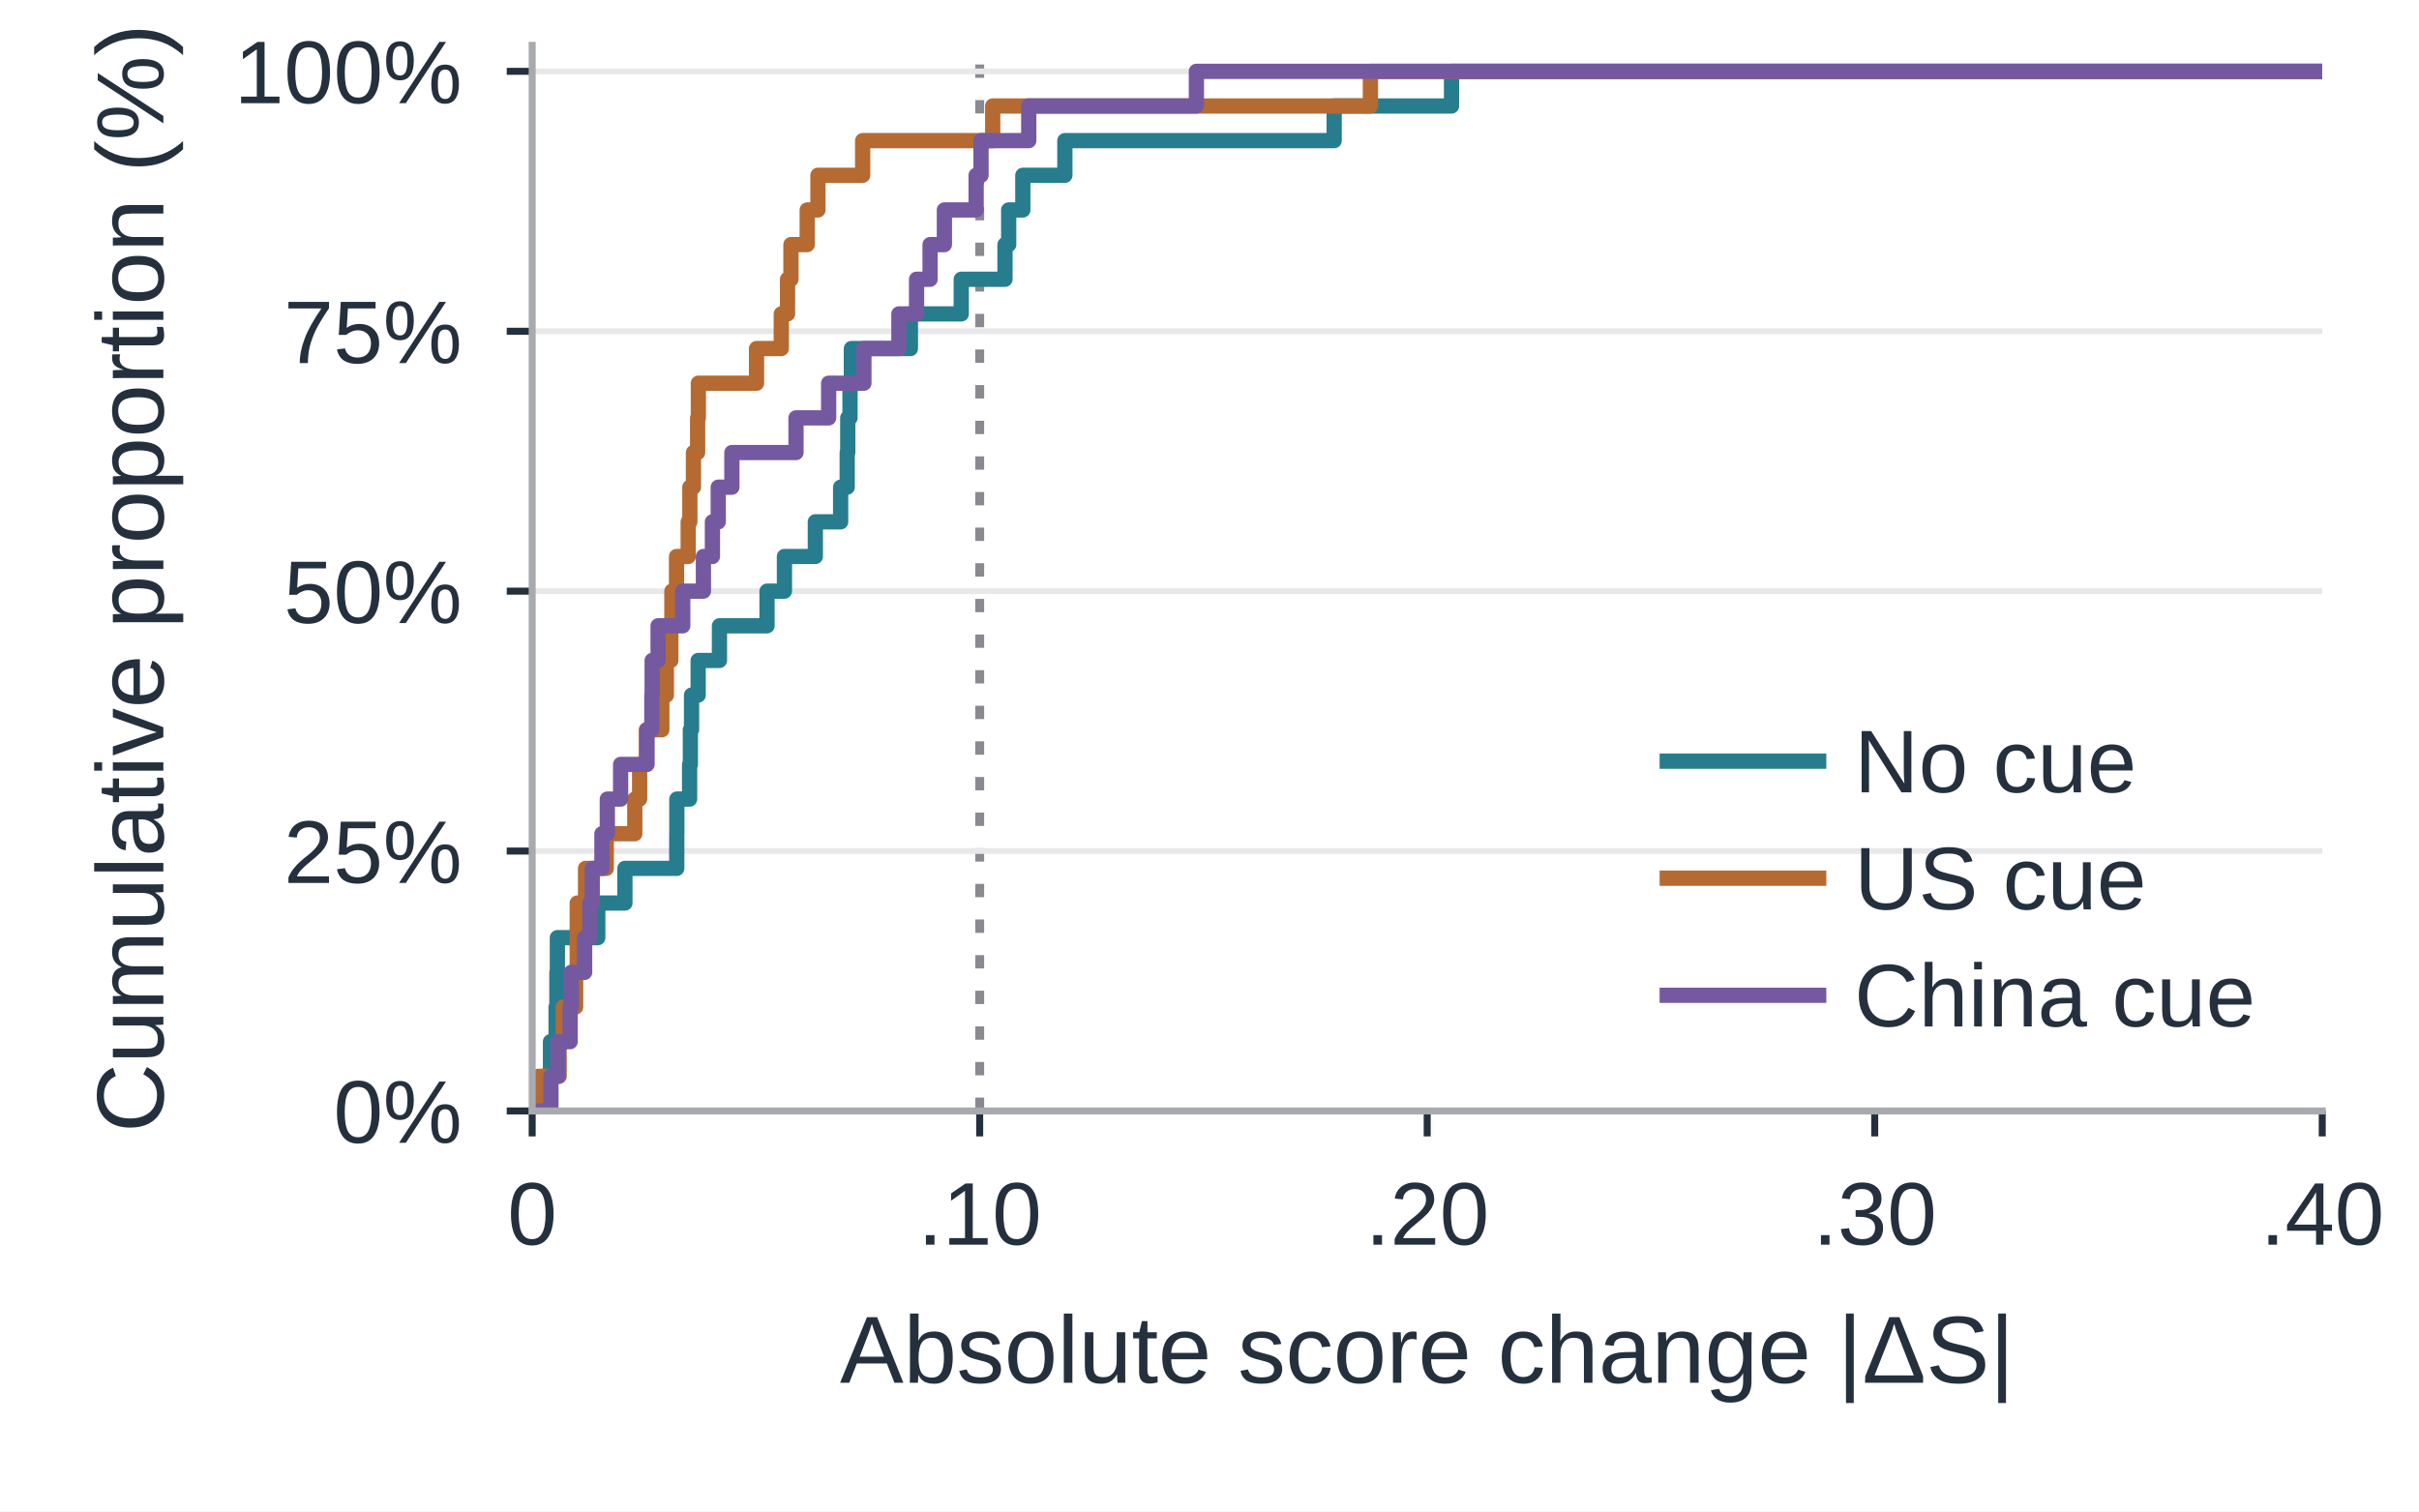
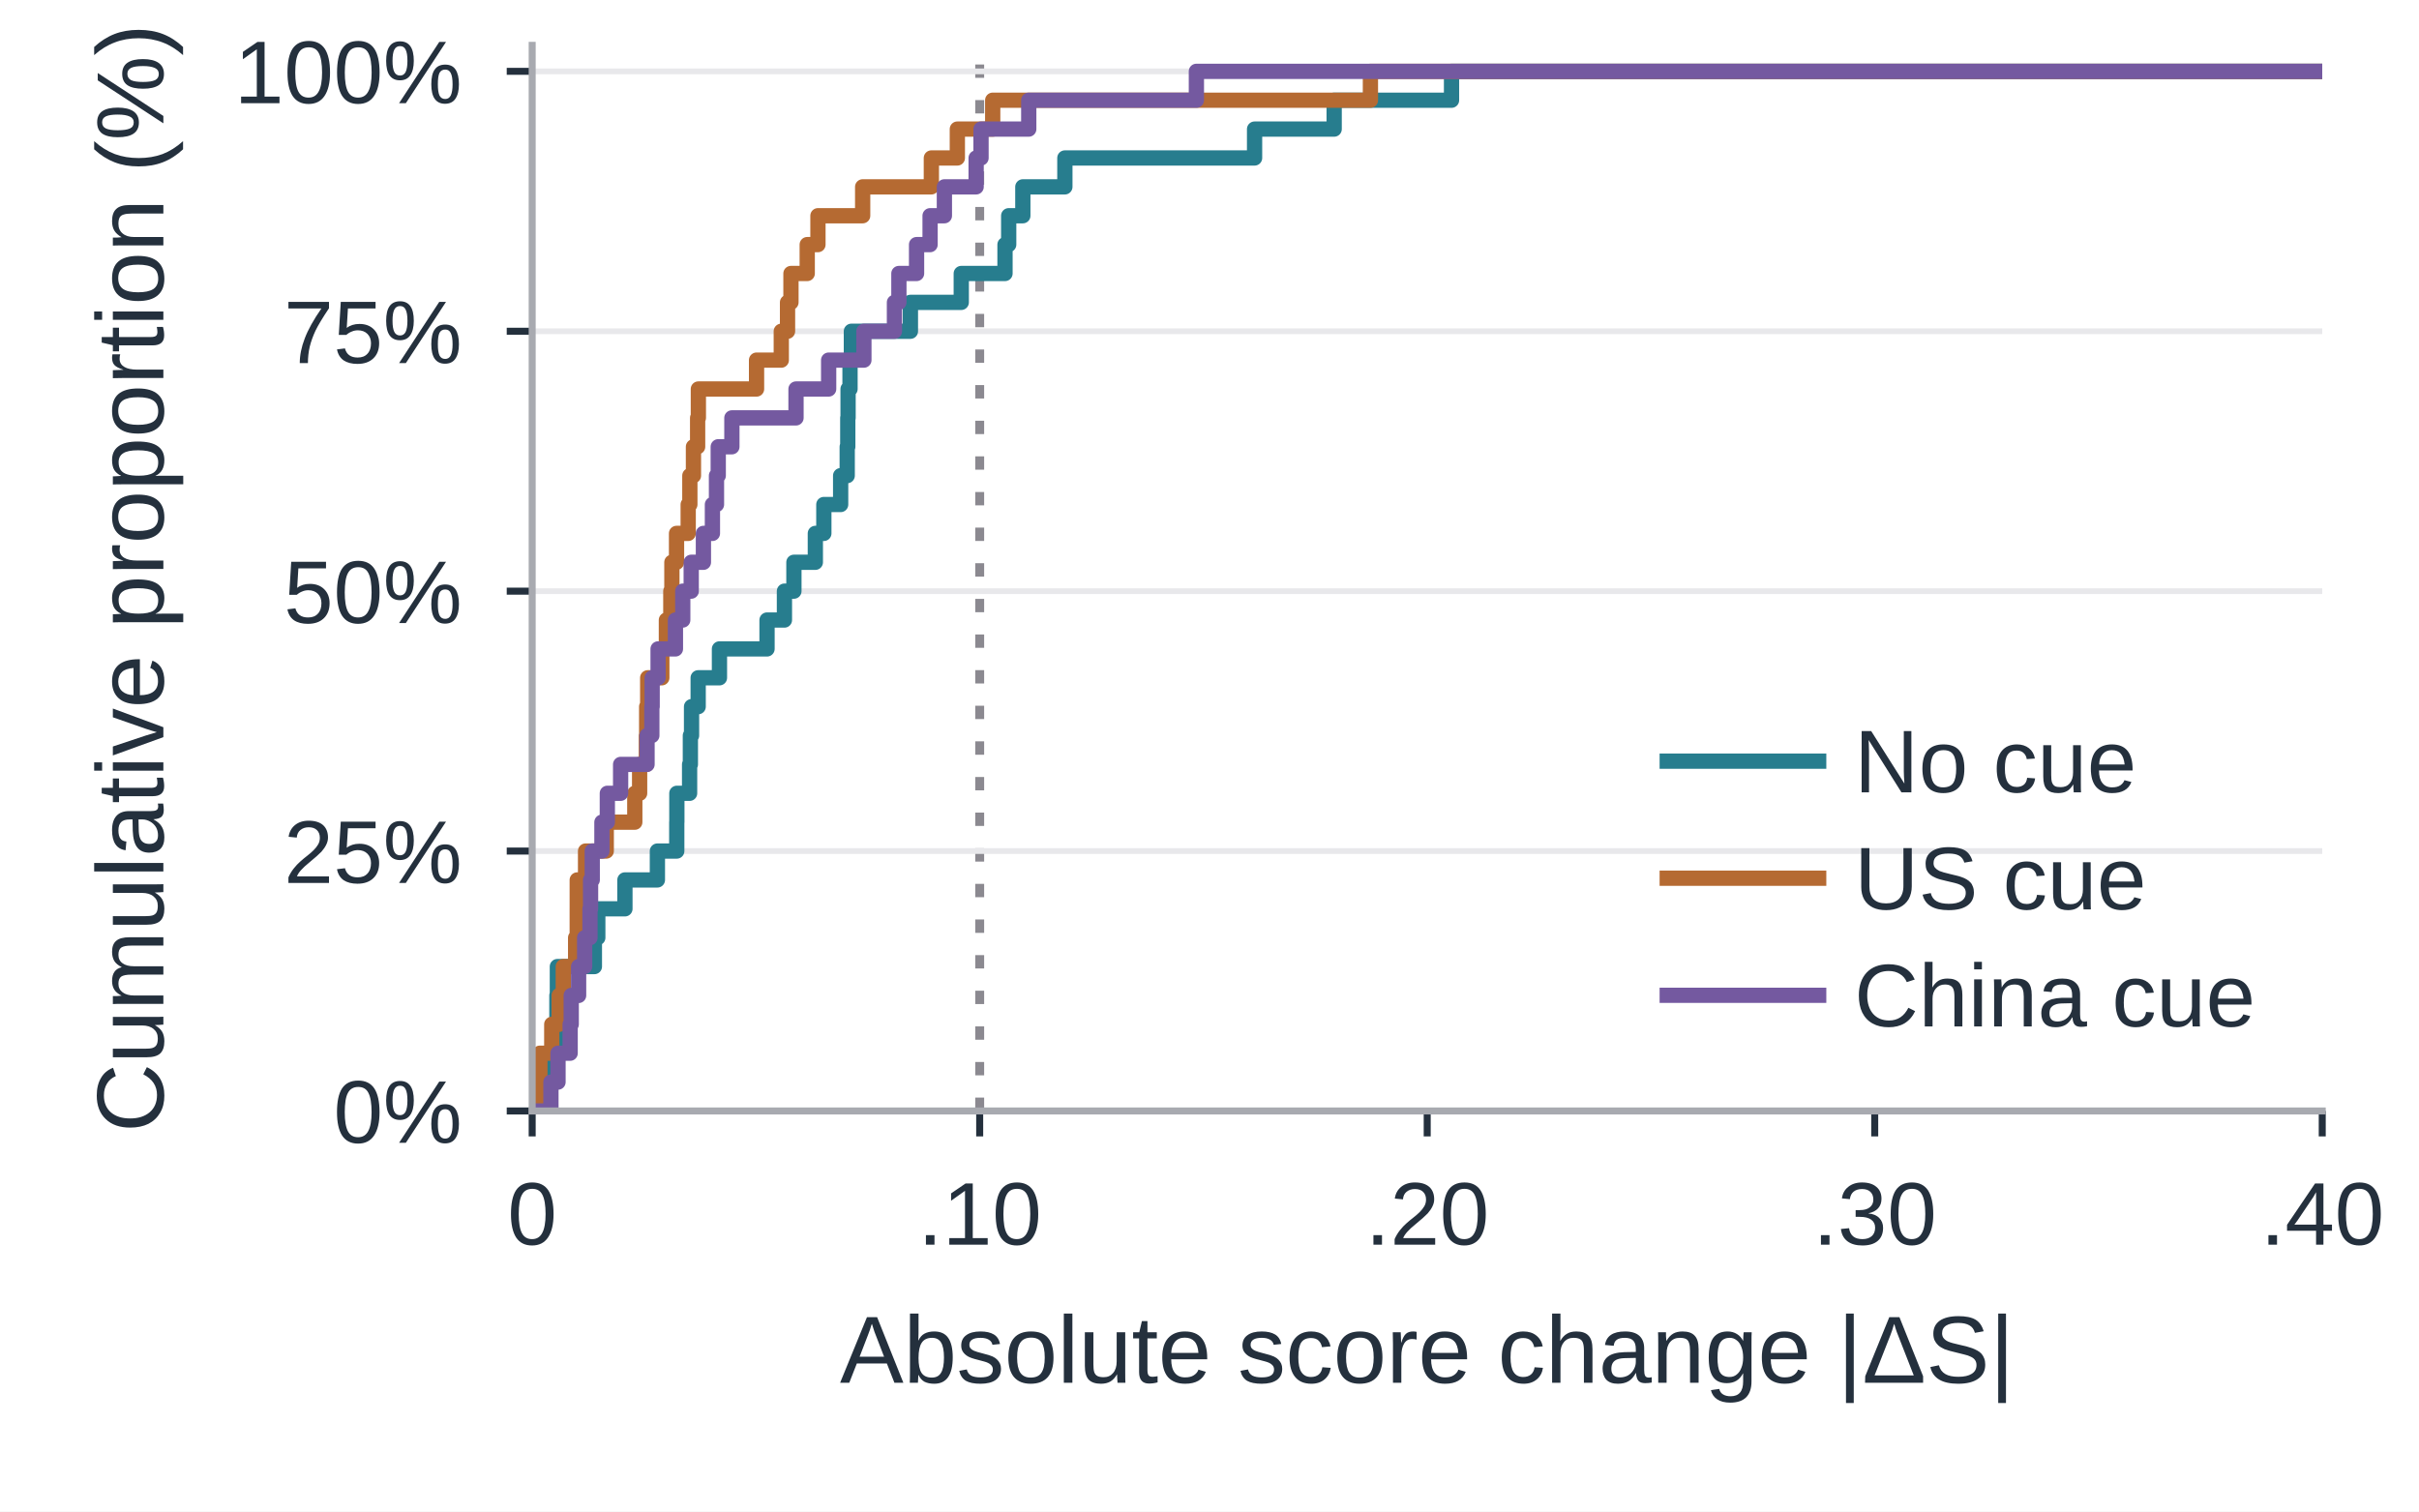
<svg xmlns="http://www.w3.org/2000/svg" xmlns:xlink="http://www.w3.org/1999/xlink" width="190.08pt" height="118.8pt" viewBox="0 0 190.08 118.8" version="1.1">
  <defs>
    <style type="text/css">*{stroke-linejoin: round; stroke-linecap: butt}</style>
  </defs>
  <g id="figure_1">
    <g id="patch_1">
      <path d="M 0 118.8 L 190.08 118.8 L 190.08 0 L 0 0 z " style="fill: #ffffff" />
    </g>
    <g id="axes_1">
      <g id="patch_2">
        <path d="M 41.818 87.318 L 182.477 87.318 L 182.477 3.564 L 41.818 3.564 z " style="fill: #ffffff" />
      </g>
      <g id="line2d_1">
-         <path d="M 76.982 87.318 L 76.982 3.564 " clip-path="url(#p5b6b717dac)" style="fill: none; stroke-dasharray: 1.05,1.75; stroke-dashoffset: 0; stroke: #8b8990; stroke-width: 0.7" />
+         <path d="M 76.982 87.318 L 76.982 3.564 " clip-path="url(#pb91ff52fd8)" style="fill: none; stroke-dasharray: 1.05,1.75; stroke-dashoffset: 0; stroke: #8b8990; stroke-width: 0.7" />
      </g>
      <g id="matplotlib.axis_1">
        <g id="xtick_1">
          <g id="line2d_2">
            <defs>
-               <path id="m8aa59a602d" d="M 0 0 L 0 2 " style="stroke: #24303d; stroke-width: 0.55" />
+               <path id="m0f998fb5e5" d="M 0 0 L 0 2 " style="stroke: #24303d; stroke-width: 0.55" />
            </defs>
            <g>
-               <use xlink:href="#m8aa59a602d" x="41.818" y="87.318" style="fill: #24303d; stroke: #24303d; stroke-width: 0.55" />
+               <use xlink:href="#m0f998fb5e5" x="41.818" y="87.318" style="fill: #24303d; stroke: #24303d; stroke-width: 0.55" />
            </g>
          </g>
          <g id="text_1">
            <text style="font-size: 7px; font-family: 'Arial', 'DejaVu Sans', sans-serif; text-anchor: middle; fill: #24303d" x="41.818" y="97.828" transform="rotate(-0 41.8176 97.82847)">0</text>
          </g>
        </g>
        <g id="xtick_2">
          <g id="line2d_3">
            <g>
-               <use xlink:href="#m8aa59a602d" x="76.982" y="87.318" style="fill: #24303d; stroke: #24303d; stroke-width: 0.55" />
+               <use xlink:href="#m0f998fb5e5" x="76.982" y="87.318" style="fill: #24303d; stroke: #24303d; stroke-width: 0.55" />
            </g>
          </g>
          <g id="text_2">
            <text style="font-size: 7px; font-family: 'Arial', 'DejaVu Sans', sans-serif; text-anchor: middle; fill: #24303d" x="76.982" y="97.828" transform="rotate(-0 76.9824 97.82847)">.10</text>
          </g>
        </g>
        <g id="xtick_3">
          <g id="line2d_4">
            <g>
-               <use xlink:href="#m8aa59a602d" x="112.147" y="87.318" style="fill: #24303d; stroke: #24303d; stroke-width: 0.55" />
+               <use xlink:href="#m0f998fb5e5" x="112.147" y="87.318" style="fill: #24303d; stroke: #24303d; stroke-width: 0.55" />
            </g>
          </g>
          <g id="text_3">
            <text style="font-size: 7px; font-family: 'Arial', 'DejaVu Sans', sans-serif; text-anchor: middle; fill: #24303d" x="112.147" y="97.828" transform="rotate(-0 112.1472 97.82847)">.20</text>
          </g>
        </g>
        <g id="xtick_4">
          <g id="line2d_5">
            <g>
-               <use xlink:href="#m8aa59a602d" x="147.312" y="87.318" style="fill: #24303d; stroke: #24303d; stroke-width: 0.55" />
+               <use xlink:href="#m0f998fb5e5" x="147.312" y="87.318" style="fill: #24303d; stroke: #24303d; stroke-width: 0.55" />
            </g>
          </g>
          <g id="text_4">
            <text style="font-size: 7px; font-family: 'Arial', 'DejaVu Sans', sans-serif; text-anchor: middle; fill: #24303d" x="147.312" y="97.828" transform="rotate(-0 147.312 97.82847)">.30</text>
          </g>
        </g>
        <g id="xtick_5">
          <g id="line2d_6">
            <g>
-               <use xlink:href="#m8aa59a602d" x="182.477" y="87.318" style="fill: #24303d; stroke: #24303d; stroke-width: 0.55" />
+               <use xlink:href="#m0f998fb5e5" x="182.477" y="87.318" style="fill: #24303d; stroke: #24303d; stroke-width: 0.55" />
            </g>
          </g>
          <g id="text_5">
            <text style="font-size: 7px; font-family: 'Arial', 'DejaVu Sans', sans-serif; text-anchor: middle; fill: #24303d" x="182.477" y="97.828" transform="rotate(-0 182.4768 97.82847)">.40</text>
          </g>
        </g>
        <g id="text_6">
          <text style="font-size: 7.5px; font-family: 'Arial', 'DejaVu Sans', sans-serif; text-anchor: middle; fill: #24303d" x="112.147" y="108.679" transform="rotate(-0 112.1472 108.6795)">Absolute score change |ΔS|</text>
        </g>
      </g>
      <g id="matplotlib.axis_2">
        <g id="ytick_1">
          <g id="line2d_7">
-             <path d="M 41.818 87.318 L 182.477 87.318 " clip-path="url(#p5b6b717dac)" style="fill: none; stroke: #e8e8eb; stroke-width: 0.45; stroke-linecap: square" />
+             <path d="M 41.818 87.318 L 182.477 87.318 " clip-path="url(#pb91ff52fd8)" style="fill: none; stroke: #e8e8eb; stroke-width: 0.45; stroke-linecap: square" />
          </g>
          <g id="line2d_8">
            <defs>
-               <path id="m23b45f9e7c" d="M 0 0 L -2 0 " style="stroke: #24303d; stroke-width: 0.55" />
+               <path id="m2f563cb9b4" d="M 0 0 L -2 0 " style="stroke: #24303d; stroke-width: 0.55" />
            </defs>
            <g>
-               <use xlink:href="#m23b45f9e7c" x="41.818" y="87.318" style="fill: #24303d; stroke: #24303d; stroke-width: 0.55" />
+               <use xlink:href="#m2f563cb9b4" x="41.818" y="87.318" style="fill: #24303d; stroke: #24303d; stroke-width: 0.55" />
            </g>
          </g>
          <g id="text_7">
            <text style="font-size: 7px; font-family: 'Arial', 'DejaVu Sans', sans-serif; text-anchor: end; fill: #24303d" x="36.318" y="89.823" transform="rotate(-0 36.3176 89.82323)">0%</text>
          </g>
        </g>
        <g id="ytick_2">
          <g id="line2d_9">
-             <path d="M 41.818 66.89 L 182.477 66.89 " clip-path="url(#p5b6b717dac)" style="fill: none; stroke: #e8e8eb; stroke-width: 0.45; stroke-linecap: square" />
+             <path d="M 41.818 66.89 L 182.477 66.89 " clip-path="url(#pb91ff52fd8)" style="fill: none; stroke: #e8e8eb; stroke-width: 0.45; stroke-linecap: square" />
          </g>
          <g id="line2d_10">
            <g>
-               <use xlink:href="#m23b45f9e7c" x="41.818" y="66.89" style="fill: #24303d; stroke: #24303d; stroke-width: 0.55" />
+               <use xlink:href="#m2f563cb9b4" x="41.818" y="66.89" style="fill: #24303d; stroke: #24303d; stroke-width: 0.55" />
            </g>
          </g>
          <g id="text_8">
            <text style="font-size: 7px; font-family: 'Arial', 'DejaVu Sans', sans-serif; text-anchor: end; fill: #24303d" x="36.318" y="69.395" transform="rotate(-0 36.3176 69.39543)">25%</text>
          </g>
        </g>
        <g id="ytick_3">
          <g id="line2d_11">
-             <path d="M 41.818 46.462 L 182.477 46.462 " clip-path="url(#p5b6b717dac)" style="fill: none; stroke: #e8e8eb; stroke-width: 0.45; stroke-linecap: square" />
+             <path d="M 41.818 46.462 L 182.477 46.462 " clip-path="url(#pb91ff52fd8)" style="fill: none; stroke: #e8e8eb; stroke-width: 0.45; stroke-linecap: square" />
          </g>
          <g id="line2d_12">
            <g>
-               <use xlink:href="#m23b45f9e7c" x="41.818" y="46.462" style="fill: #24303d; stroke: #24303d; stroke-width: 0.55" />
+               <use xlink:href="#m2f563cb9b4" x="41.818" y="46.462" style="fill: #24303d; stroke: #24303d; stroke-width: 0.55" />
            </g>
          </g>
          <g id="text_9">
            <text style="font-size: 7px; font-family: 'Arial', 'DejaVu Sans', sans-serif; text-anchor: end; fill: #24303d" x="36.318" y="48.968" transform="rotate(-0 36.3176 48.96762)">50%</text>
          </g>
        </g>
        <g id="ytick_4">
          <g id="line2d_13">
-             <path d="M 41.818 26.035 L 182.477 26.035 " clip-path="url(#p5b6b717dac)" style="fill: none; stroke: #e8e8eb; stroke-width: 0.45; stroke-linecap: square" />
+             <path d="M 41.818 26.035 L 182.477 26.035 " clip-path="url(#pb91ff52fd8)" style="fill: none; stroke: #e8e8eb; stroke-width: 0.45; stroke-linecap: square" />
          </g>
          <g id="line2d_14">
            <g>
-               <use xlink:href="#m23b45f9e7c" x="41.818" y="26.035" style="fill: #24303d; stroke: #24303d; stroke-width: 0.55" />
+               <use xlink:href="#m2f563cb9b4" x="41.818" y="26.035" style="fill: #24303d; stroke: #24303d; stroke-width: 0.55" />
            </g>
          </g>
          <g id="text_10">
            <text style="font-size: 7px; font-family: 'Arial', 'DejaVu Sans', sans-serif; text-anchor: end; fill: #24303d" x="36.318" y="28.54" transform="rotate(-0 36.3176 28.53982)">75%</text>
          </g>
        </g>
        <g id="ytick_5">
          <g id="line2d_15">
-             <path d="M 41.818 5.607 L 182.477 5.607 " clip-path="url(#p5b6b717dac)" style="fill: none; stroke: #e8e8eb; stroke-width: 0.45; stroke-linecap: square" />
+             <path d="M 41.818 5.607 L 182.477 5.607 " clip-path="url(#pb91ff52fd8)" style="fill: none; stroke: #e8e8eb; stroke-width: 0.45; stroke-linecap: square" />
          </g>
          <g id="line2d_16">
            <g>
-               <use xlink:href="#m23b45f9e7c" x="41.818" y="5.607" style="fill: #24303d; stroke: #24303d; stroke-width: 0.55" />
+               <use xlink:href="#m2f563cb9b4" x="41.818" y="5.607" style="fill: #24303d; stroke: #24303d; stroke-width: 0.55" />
            </g>
          </g>
          <g id="text_11">
            <text style="font-size: 7px; font-family: 'Arial', 'DejaVu Sans', sans-serif; text-anchor: end; fill: #24303d" x="36.318" y="8.112" transform="rotate(-0 36.3176 8.112015)">100%</text>
          </g>
        </g>
        <g id="text_12">
          <text style="font-size: 7.5px; font-family: 'Arial', 'DejaVu Sans', sans-serif; text-anchor: middle; fill: #24303d" x="12.837" y="45.441" transform="rotate(-90 12.83658 45.441)">Cumulative proportion (%)</text>
        </g>
      </g>
      <g id="line2d_17">
-         <path d="M 41.818 87.318 L 42.704 87.318 L 42.704 84.594 L 43.256 84.594 L 43.256 81.871 L 43.696 81.871 L 43.696 79.147 L 43.759 79.147 L 43.759 76.423 L 43.797 76.423 L 43.797 73.699 L 46.973 73.699 L 46.973 70.976 L 49.105 70.976 L 49.105 68.252 L 53.178 68.252 L 53.178 65.528 L 53.186 65.528 L 53.186 62.805 L 54.187 62.805 L 54.187 60.081 L 54.248 60.081 L 54.248 57.357 L 54.34 57.357 L 54.34 54.634 L 54.861 54.634 L 54.861 51.91 L 56.533 51.91 L 56.533 49.186 L 60.272 49.186 L 60.272 46.462 L 61.639 46.462 L 61.639 43.739 L 64.068 43.739 L 64.068 41.015 L 66.056 41.015 L 66.056 38.291 L 66.572 38.291 L 66.572 35.568 L 66.616 35.568 L 66.616 32.844 L 66.793 32.844 L 66.793 30.12 L 66.9 30.12 L 66.9 27.396 L 71.538 27.396 L 71.538 24.673 L 75.534 24.673 L 75.534 21.949 L 78.971 21.949 L 78.971 19.225 L 79.261 19.225 L 79.261 16.502 L 80.372 16.502 L 80.372 13.778 L 83.675 13.778 L 83.675 11.054 L 104.836 11.054 L 104.836 8.33 L 114.058 8.33 L 114.058 5.607 L 182.477 5.607 L 182.477 5.607 " clip-path="url(#p5b6b717dac)" style="fill: none; stroke: #277d8e; stroke-width: 1.2; stroke-linecap: square" />
+         <path d="M 41.818 87.318 L 42.704 87.318 L 42.704 85.048 L 43.256 85.048 L 43.256 82.778 L 43.696 82.778 L 43.696 80.509 L 43.759 80.509 L 43.759 78.239 L 43.797 78.239 L 43.797 75.969 L 46.706 75.969 L 46.706 73.699 L 46.973 73.699 L 46.973 71.43 L 49.105 71.43 L 49.105 69.16 L 51.657 69.16 L 51.657 66.89 L 53.178 66.89 L 53.178 64.62 L 53.186 64.62 L 53.186 62.351 L 54.187 62.351 L 54.187 60.081 L 54.248 60.081 L 54.248 57.811 L 54.34 57.811 L 54.34 55.541 L 54.861 55.541 L 54.861 53.272 L 56.533 53.272 L 56.533 51.002 L 60.272 51.002 L 60.272 48.732 L 61.639 48.732 L 61.639 46.462 L 62.384 46.462 L 62.384 44.193 L 64.068 44.193 L 64.068 41.923 L 64.736 41.923 L 64.736 39.653 L 66.056 39.653 L 66.056 37.383 L 66.572 37.383 L 66.572 35.114 L 66.616 35.114 L 66.616 32.844 L 66.64 32.844 L 66.64 30.574 L 66.793 30.574 L 66.793 28.304 L 66.9 28.304 L 66.9 26.035 L 71.538 26.035 L 71.538 23.765 L 75.534 23.765 L 75.534 21.495 L 78.971 21.495 L 78.971 19.225 L 79.261 19.225 L 79.261 16.956 L 80.372 16.956 L 80.372 14.686 L 83.675 14.686 L 83.675 12.416 L 98.582 12.416 L 98.582 10.146 L 104.836 10.146 L 104.836 7.877 L 114.058 7.877 L 114.058 5.607 L 182.477 5.607 L 182.477 5.607 " clip-path="url(#pb91ff52fd8)" style="fill: none; stroke: #277d8e; stroke-width: 1.2; stroke-linecap: square" />
      </g>
      <g id="line2d_18">
-         <path d="M 41.818 87.318 L 42.318 87.318 L 42.318 84.594 L 43.937 84.594 L 43.937 81.871 L 44.26 81.871 L 44.26 79.147 L 45.232 79.147 L 45.232 76.423 L 45.357 76.423 L 45.357 73.699 L 45.358 73.699 L 45.358 70.976 L 46.012 70.976 L 46.012 68.252 L 47.638 68.252 L 47.638 65.528 L 49.881 65.528 L 49.881 62.805 L 50.26 62.805 L 50.26 60.081 L 50.79 60.081 L 50.79 57.357 L 52.004 57.357 L 52.004 54.634 L 52.364 54.634 L 52.364 51.91 L 52.712 51.91 L 52.712 49.186 L 52.795 49.186 L 52.795 46.462 L 53.161 46.462 L 53.161 43.739 L 54.077 43.739 L 54.077 41.015 L 54.207 41.015 L 54.207 38.291 L 54.49 38.291 L 54.49 35.568 L 54.818 35.568 L 54.818 32.844 L 54.876 32.844 L 54.876 30.12 L 59.448 30.12 L 59.448 27.396 L 61.392 27.396 L 61.392 24.673 L 61.883 24.673 L 61.883 21.949 L 62.152 21.949 L 62.152 19.225 L 63.43 19.225 L 63.43 16.502 L 64.273 16.502 L 64.273 13.778 L 67.786 13.778 L 67.786 11.054 L 78.005 11.054 L 78.005 8.33 L 107.685 8.33 L 107.685 5.607 L 182.477 5.607 L 182.477 5.607 " clip-path="url(#p5b6b717dac)" style="fill: none; stroke: #b56a32; stroke-width: 1.2; stroke-linecap: square" />
+         <path d="M 41.818 87.318 L 42.318 87.318 L 42.318 85.048 L 42.423 85.048 L 42.423 82.778 L 43.356 82.778 L 43.356 80.509 L 43.937 80.509 L 43.937 78.239 L 44.26 78.239 L 44.26 75.969 L 45.232 75.969 L 45.232 73.699 L 45.357 73.699 L 45.357 71.43 L 45.358 71.43 L 45.358 69.16 L 46.012 69.16 L 46.012 66.89 L 47.638 66.89 L 47.638 64.62 L 49.881 64.62 L 49.881 62.351 L 50.26 62.351 L 50.26 60.081 L 50.79 60.081 L 50.79 57.811 L 50.814 57.811 L 50.814 55.541 L 50.894 55.541 L 50.894 53.272 L 52.004 53.272 L 52.004 51.002 L 52.364 51.002 L 52.364 48.732 L 52.712 48.732 L 52.712 46.462 L 52.795 46.462 L 52.795 44.193 L 53.161 44.193 L 53.161 41.923 L 54.077 41.923 L 54.077 39.653 L 54.207 39.653 L 54.207 37.383 L 54.49 37.383 L 54.49 35.114 L 54.818 35.114 L 54.818 32.844 L 54.876 32.844 L 54.876 30.574 L 59.448 30.574 L 59.448 28.304 L 61.392 28.304 L 61.392 26.035 L 61.883 26.035 L 61.883 23.765 L 62.152 23.765 L 62.152 21.495 L 63.43 21.495 L 63.43 19.225 L 64.273 19.225 L 64.273 16.956 L 67.786 16.956 L 67.786 14.686 L 73.184 14.686 L 73.184 12.416 L 75.226 12.416 L 75.226 10.146 L 78.005 10.146 L 78.005 7.877 L 107.685 7.877 L 107.685 5.607 L 182.477 5.607 L 182.477 5.607 " clip-path="url(#pb91ff52fd8)" style="fill: none; stroke: #b56a32; stroke-width: 1.2; stroke-linecap: square" />
      </g>
      <g id="line2d_19">
-         <path d="M 41.818 87.318 L 43.291 87.318 L 43.291 84.594 L 43.848 84.594 L 43.848 81.871 L 44.801 81.871 L 44.801 79.147 L 44.886 79.147 L 44.886 76.423 L 45.94 76.423 L 45.94 73.699 L 46.36 73.699 L 46.36 70.976 L 46.537 70.976 L 46.537 68.252 L 47.298 68.252 L 47.298 65.528 L 47.723 65.528 L 47.723 62.805 L 48.767 62.805 L 48.767 60.081 L 50.843 60.081 L 50.843 57.357 L 51.22 57.357 L 51.22 54.634 L 51.245 54.634 L 51.245 51.91 L 51.712 51.91 L 51.712 49.186 L 53.649 49.186 L 53.649 46.462 L 55.273 46.462 L 55.273 43.739 L 55.981 43.739 L 55.981 41.015 L 56.438 41.015 L 56.438 38.291 L 57.51 38.291 L 57.51 35.568 L 62.549 35.568 L 62.549 32.844 L 65.114 32.844 L 65.114 30.12 L 67.883 30.12 L 67.883 27.396 L 70.633 27.396 L 70.633 24.673 L 72.022 24.673 L 72.022 21.949 L 73.084 21.949 L 73.084 19.225 L 74.208 19.225 L 74.208 16.502 L 76.703 16.502 L 76.703 13.778 L 77.087 13.778 L 77.087 11.054 L 80.837 11.054 L 80.837 8.33 L 94.01 8.33 L 94.01 5.607 L 182.477 5.607 L 182.477 5.607 " clip-path="url(#p5b6b717dac)" style="fill: none; stroke: #7459a0; stroke-width: 1.2; stroke-linecap: square" />
+         <path d="M 41.818 87.318 L 43.291 87.318 L 43.291 85.048 L 43.848 85.048 L 43.848 82.778 L 44.801 82.778 L 44.801 80.509 L 44.886 80.509 L 44.886 78.239 L 45.466 78.239 L 45.466 75.969 L 45.94 75.969 L 45.94 73.699 L 46.36 73.699 L 46.36 71.43 L 46.406 71.43 L 46.406 69.16 L 46.537 69.16 L 46.537 66.89 L 47.298 66.89 L 47.298 64.62 L 47.723 64.62 L 47.723 62.351 L 48.767 62.351 L 48.767 60.081 L 50.843 60.081 L 50.843 57.811 L 51.22 57.811 L 51.22 55.541 L 51.245 55.541 L 51.245 53.272 L 51.712 53.272 L 51.712 51.002 L 53.074 51.002 L 53.074 48.732 L 53.649 48.732 L 53.649 46.462 L 54.314 46.462 L 54.314 44.193 L 55.273 44.193 L 55.273 41.923 L 55.981 41.923 L 55.981 39.653 L 56.3 39.653 L 56.3 37.383 L 56.438 37.383 L 56.438 35.114 L 57.51 35.114 L 57.51 32.844 L 62.549 32.844 L 62.549 30.574 L 65.114 30.574 L 65.114 28.304 L 67.883 28.304 L 67.883 26.035 L 70.284 26.035 L 70.284 23.765 L 70.633 23.765 L 70.633 21.495 L 72.022 21.495 L 72.022 19.225 L 73.084 19.225 L 73.084 16.956 L 74.208 16.956 L 74.208 14.686 L 76.703 14.686 L 76.703 12.416 L 77.087 12.416 L 77.087 10.146 L 80.837 10.146 L 80.837 7.877 L 94.01 7.877 L 94.01 5.607 L 182.477 5.607 L 182.477 5.607 " clip-path="url(#pb91ff52fd8)" style="fill: none; stroke: #7459a0; stroke-width: 1.2; stroke-linecap: square" />
      </g>
      <g id="patch_3">
        <path d="M 41.818 87.318 L 41.818 3.564 " style="fill: none; stroke: #a8aab0; stroke-width: 0.55; stroke-linejoin: miter; stroke-linecap: square" />
      </g>
      <g id="patch_4">
        <path d="M 41.818 87.318 L 182.477 87.318 " style="fill: none; stroke: #a8aab0; stroke-width: 0.55; stroke-linejoin: miter; stroke-linecap: square" />
      </g>
      <g id="legend_1">
        <g id="line2d_20">
          <path d="M 131.008 59.823 L 136.958 59.823 L 136.958 59.823 L 142.908 59.823 L 142.908 59.823 " style="fill: none; stroke: #277d8e; stroke-width: 1.2; stroke-linecap: square" />
        </g>
        <g id="text_13">
          <text style="font-size: 7px; font-family: 'Arial', 'DejaVu Sans', sans-serif; text-anchor: start; fill: #24303d" x="145.708" y="62.273" transform="rotate(-0 145.7082 62.27331)">No cue</text>
        </g>
        <g id="line2d_21">
          <path d="M 131.008 69.025 L 136.958 69.025 L 136.958 69.025 L 142.908 69.025 L 142.908 69.025 " style="fill: none; stroke: #b56a32; stroke-width: 1.2; stroke-linecap: square" />
        </g>
        <g id="text_14">
          <text style="font-size: 7px; font-family: 'Arial', 'DejaVu Sans', sans-serif; text-anchor: start; fill: #24303d" x="145.708" y="71.475" transform="rotate(-0 145.7082 71.47503)">US cue</text>
        </g>
        <g id="line2d_22">
          <path d="M 131.008 78.227 L 136.958 78.227 L 136.958 78.227 L 142.908 78.227 L 142.908 78.227 " style="fill: none; stroke: #7459a0; stroke-width: 1.2; stroke-linecap: square" />
        </g>
        <g id="text_15">
          <text style="font-size: 7px; font-family: 'Arial', 'DejaVu Sans', sans-serif; text-anchor: start; fill: #24303d" x="145.708" y="80.677" transform="rotate(-0 145.7082 80.67675)">China cue</text>
        </g>
      </g>
    </g>
  </g>
  <defs>
-     <clipPath id="p5b6b717dac">
+     <clipPath id="pb91ff52fd8">
      <rect x="41.818" y="3.564" width="140.659" height="83.754" />
    </clipPath>
  </defs>
</svg>
